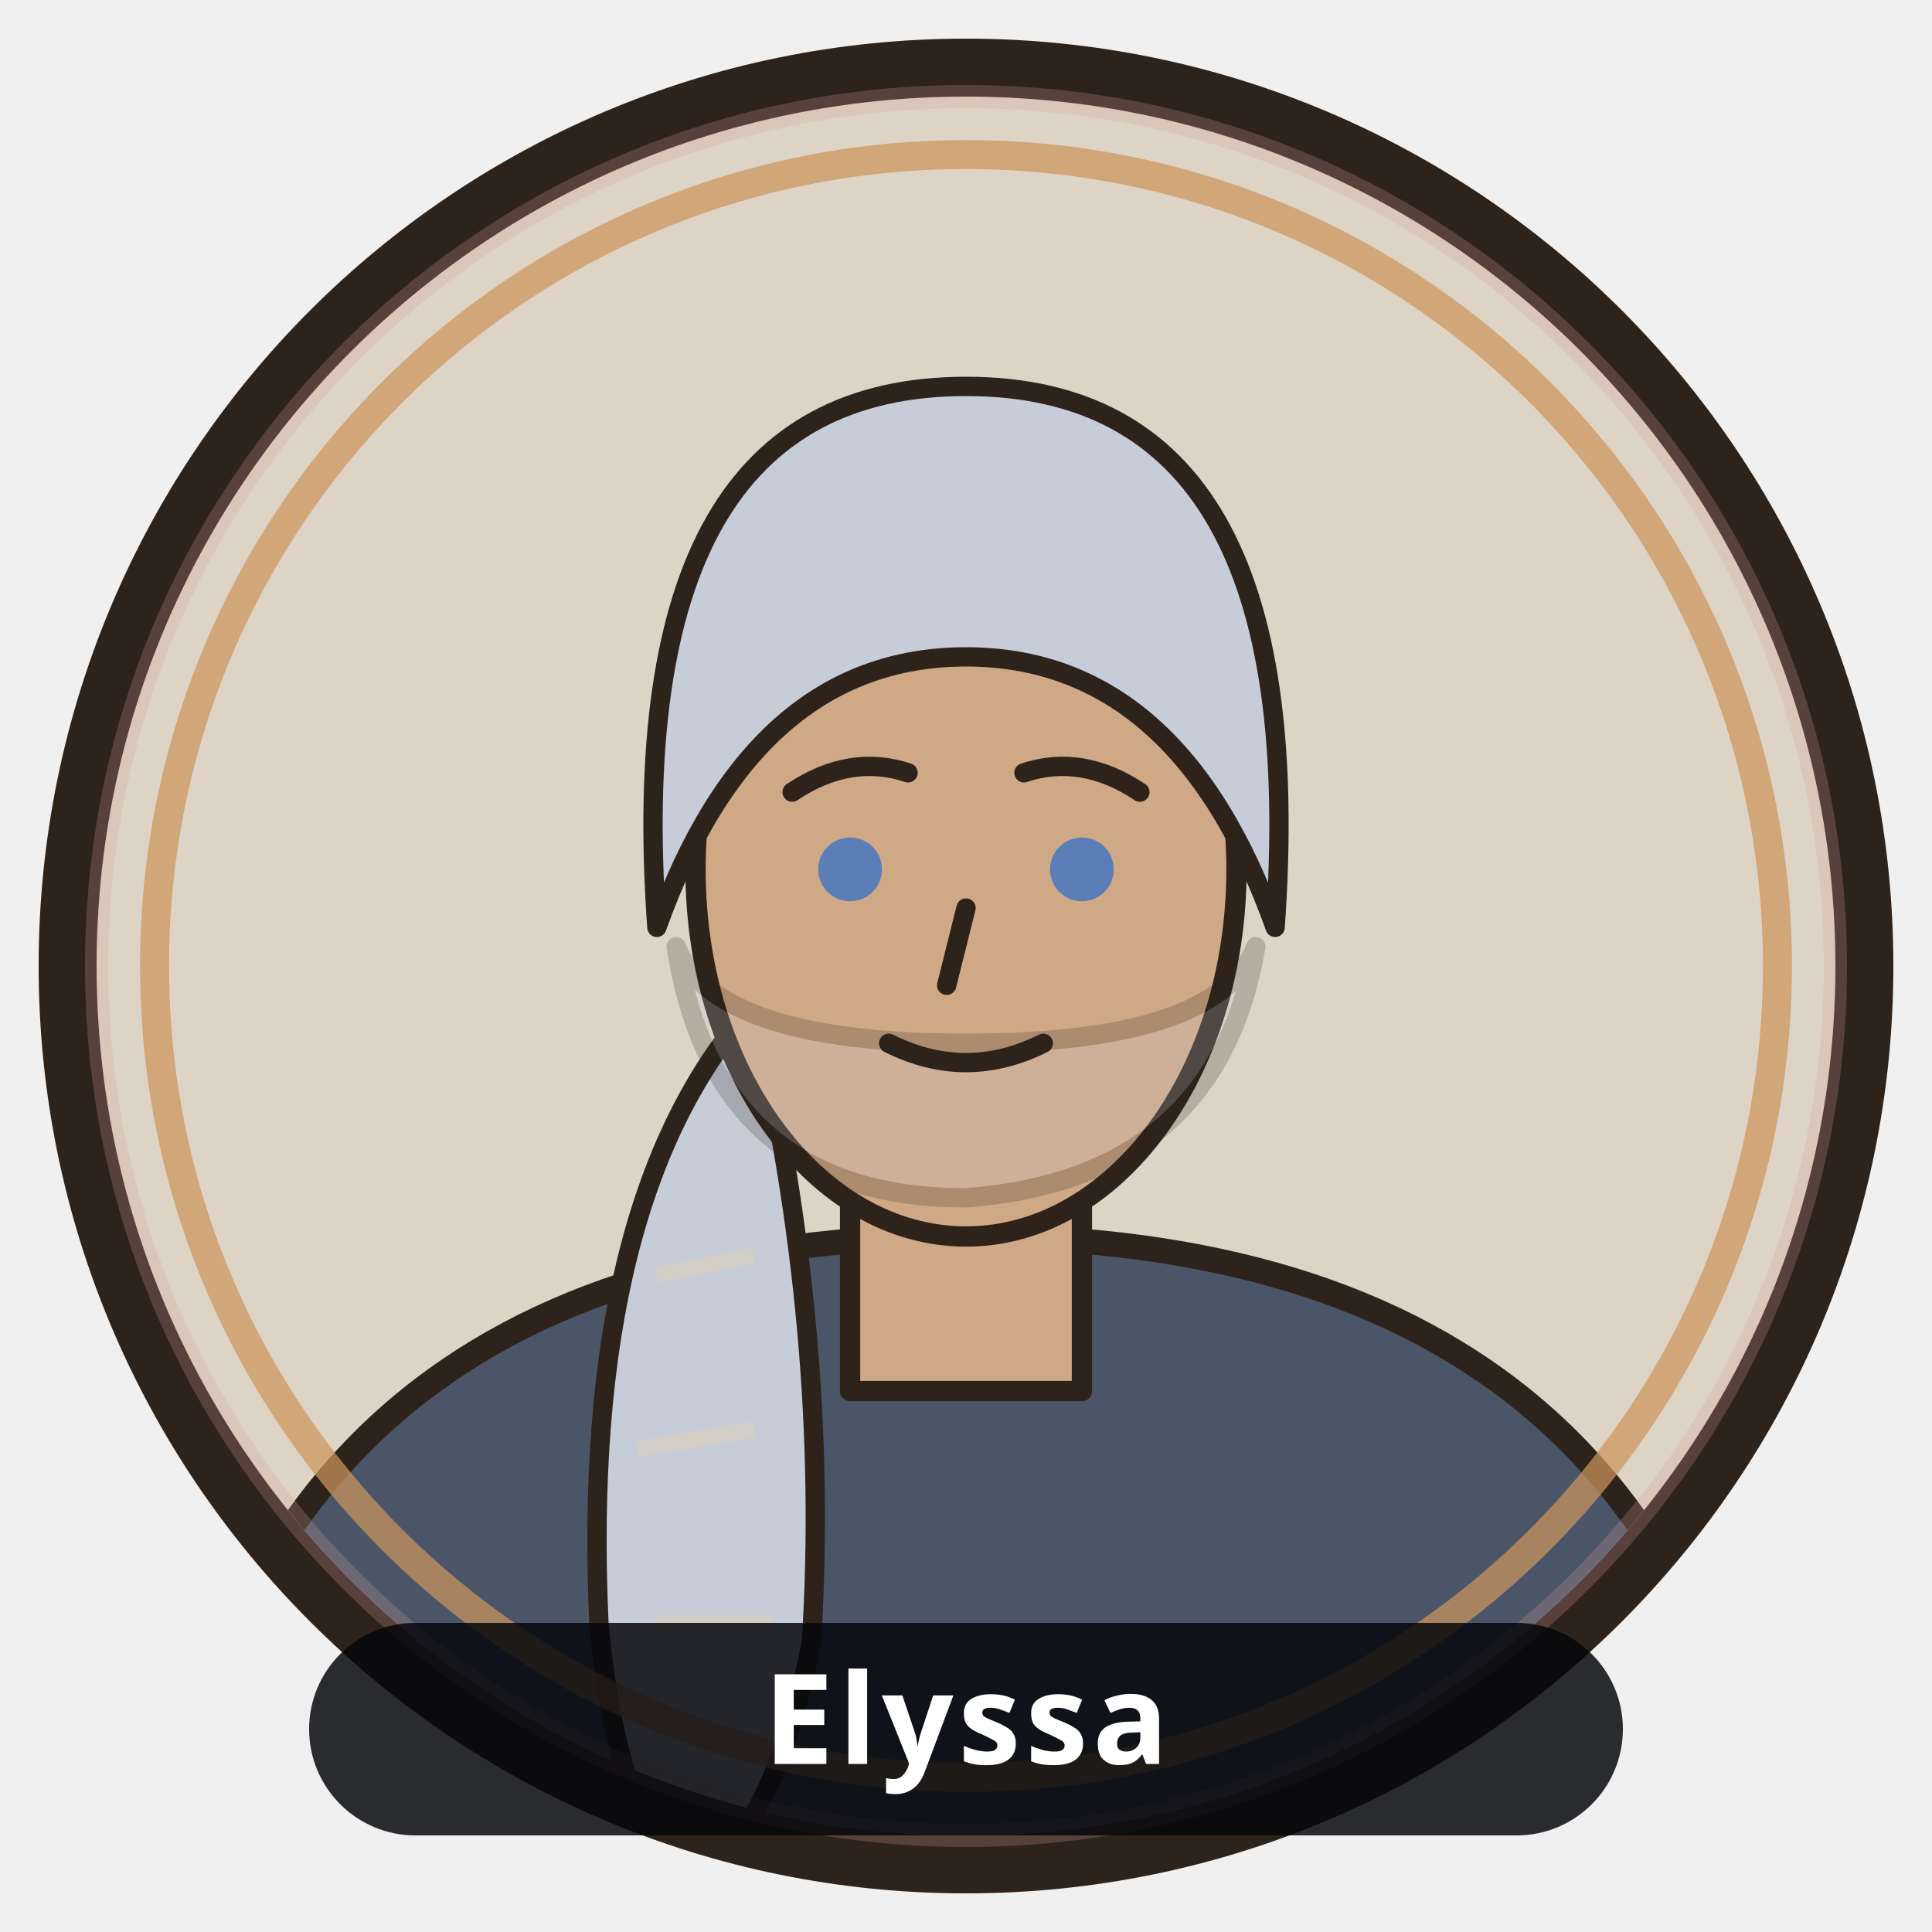
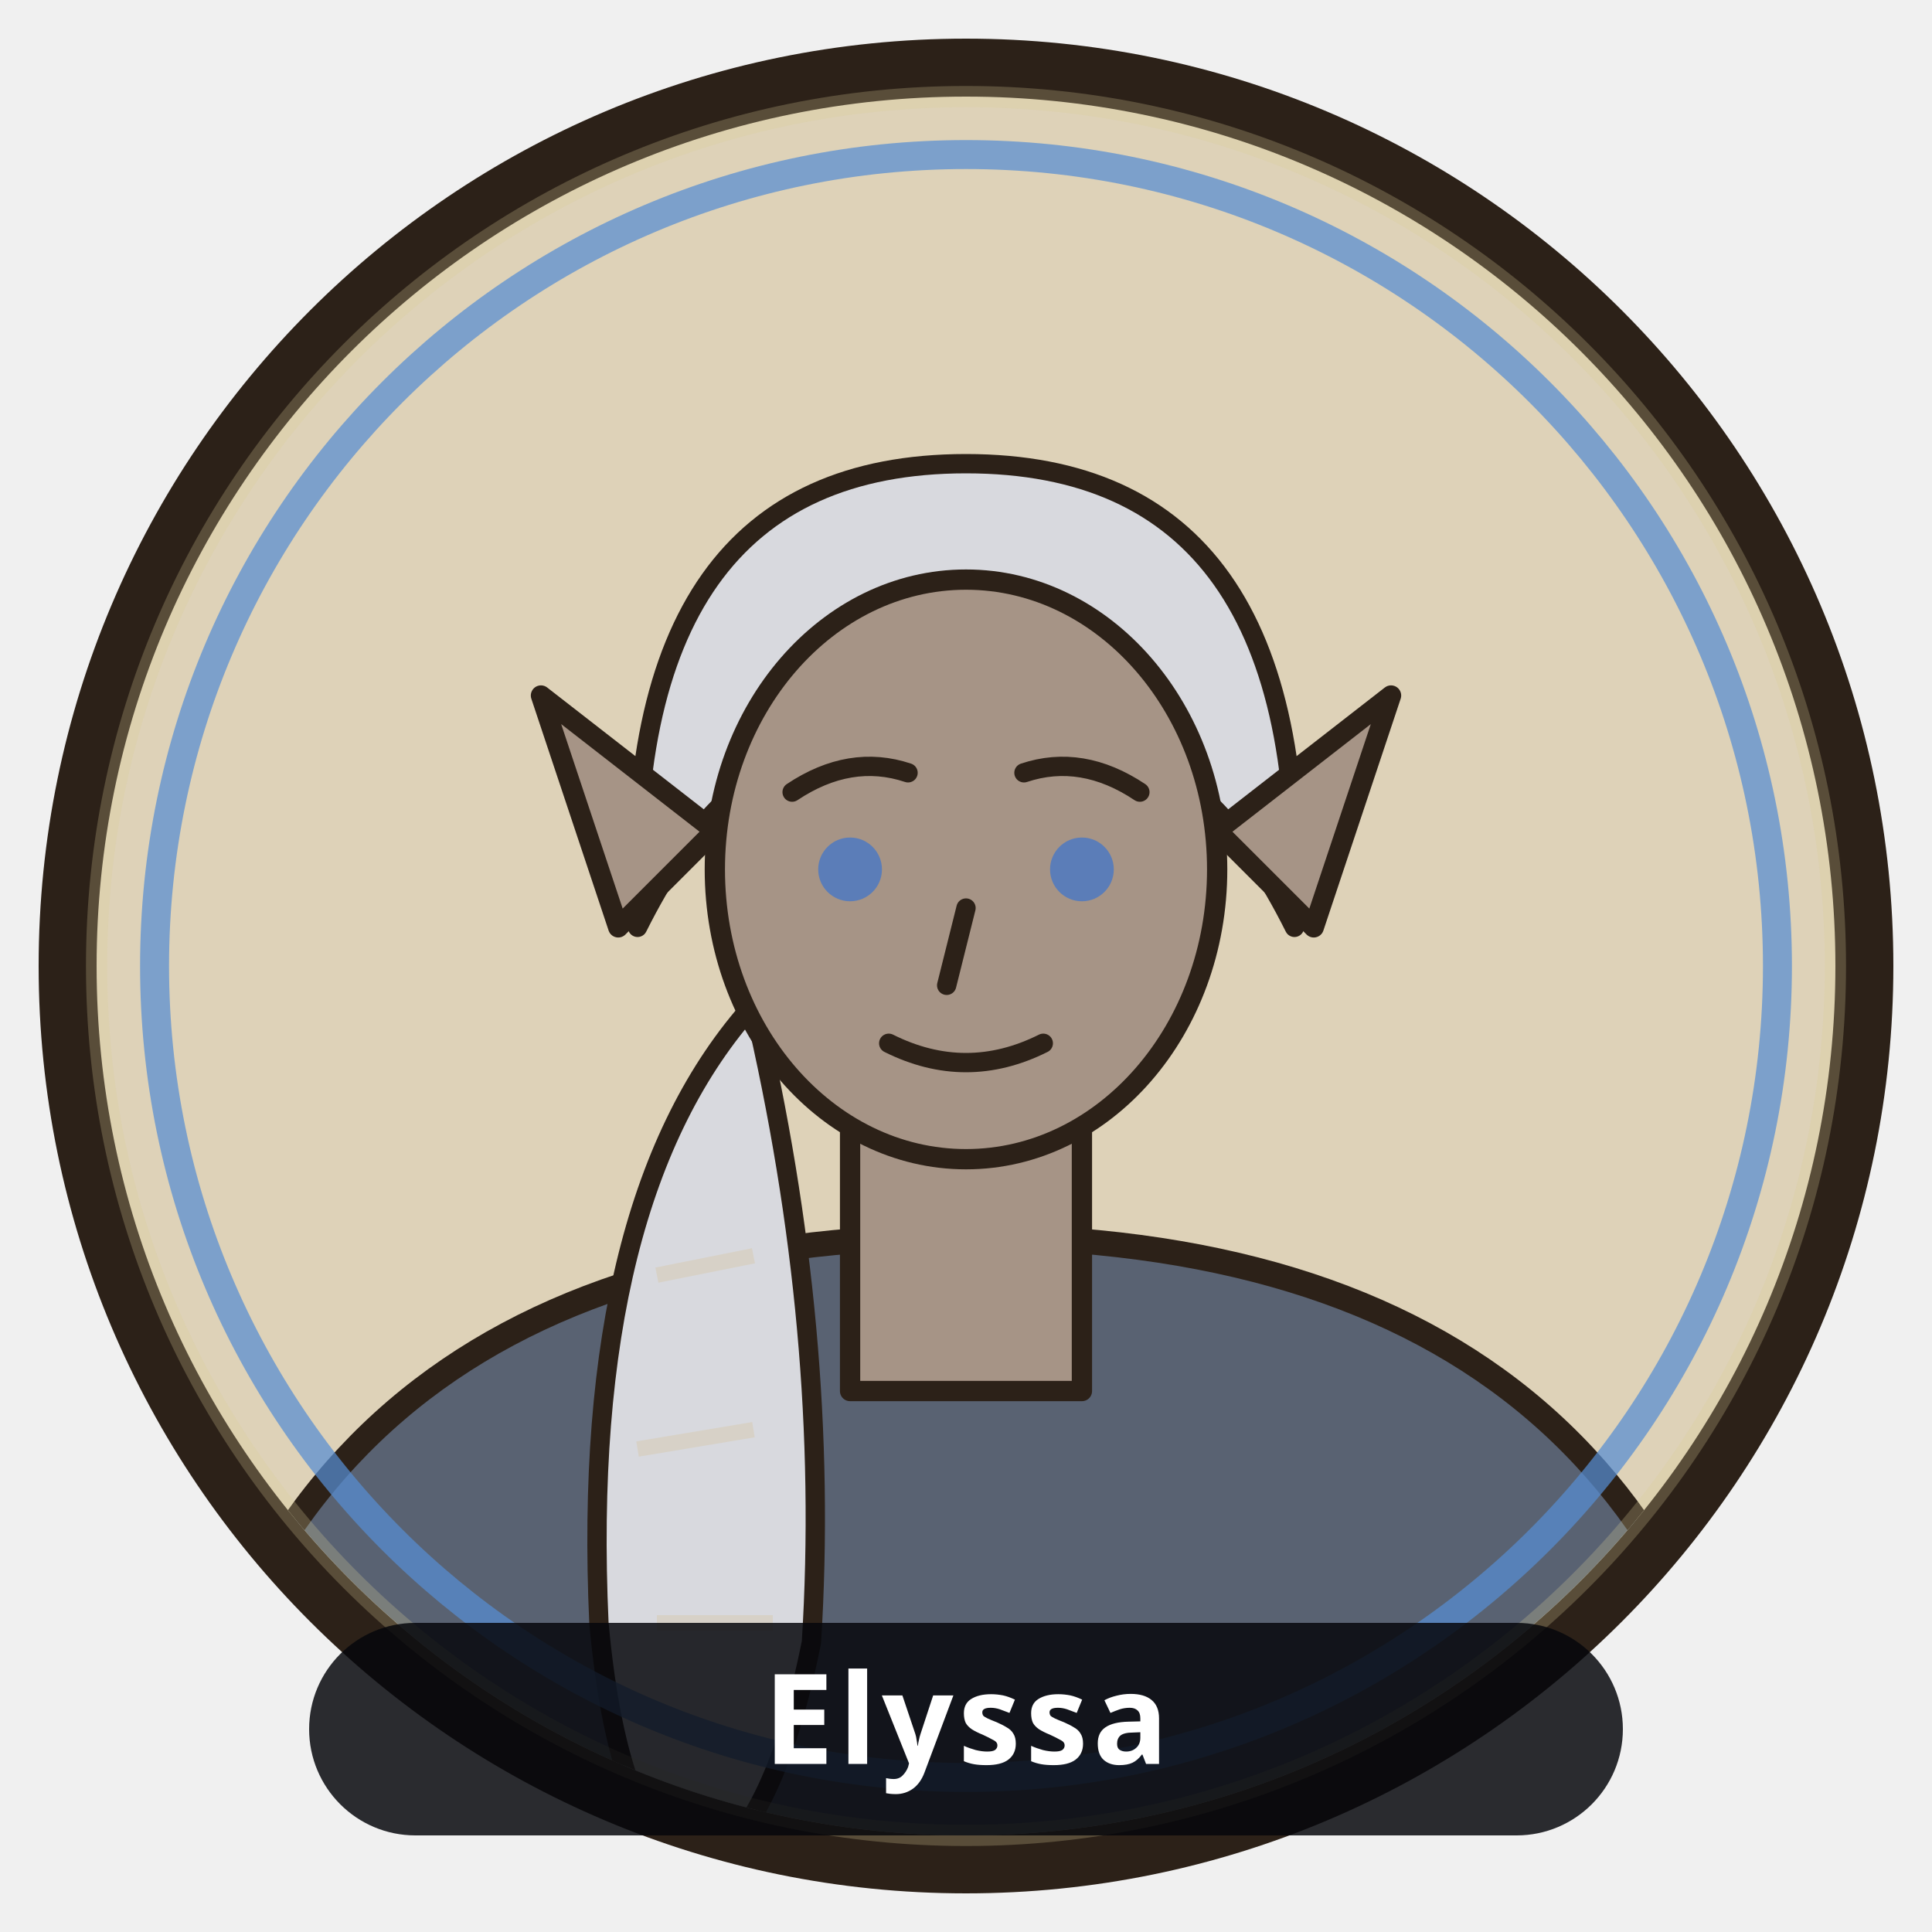
- <svg xmlns="http://www.w3.org/2000/svg" viewBox="0 0 100 100">
+ <svg xmlns="http://www.w3.org/2000/svg" viewBox="0 0 100 100" role="img" aria-label="elyssa token">
  <style>
- .ring{fill:#ddd4c6;stroke:#2d231b;stroke-width:3;}
- .gold{fill:none;stroke:hsl(30 52% 58%);stroke-width:1.5;opacity:.72;}
- .cloak{fill:#4a5568;stroke:#2d231b;stroke-width:1.3;stroke-linejoin:round;}
- .skin{fill:#cfa886;stroke:#2d231b;stroke-width:1.05;stroke-linejoin:round;}
- .hair{fill:#c7cdd8;stroke:#2d231b;stroke-width:1;stroke-linejoin:round;}
- .ln{fill:none;stroke:#2d231b;stroke-width:1;stroke-linecap:round;}
+ .ring{fill:#ded2b8;stroke:#2c2118;stroke-width:3;}
+ .gold{fill:none;stroke:hsl(213 58% 58%);stroke-width:1.5;opacity:.72;}
+ .cloak{fill:#596272;stroke:#2c2118;stroke-width:1.3;stroke-linejoin:round;}
+ .skin{fill:#a69486;stroke:#2c2118;stroke-width:1.05;stroke-linejoin:round;}
+ .hair{fill:#d8d9de;stroke:#2c2118;stroke-width:1;stroke-linejoin:round;}
+ .ln{fill:none;stroke:#2c2118;stroke-width:1;stroke-linecap:round;}
.hl{fill:none;stroke:#d7d0c2;stroke-width:.8;opacity:.84;}
.eye{fill:#5b7db8;}
</style>
  <circle class="ring" cx="50" cy="50" r="46.5" />
  <clipPath id="t">
    <circle cx="50" cy="50" r="45" />
  </clipPath>
  <g clip-path="url(#t)">
    <path class="cloak" d="M8,100 q4,-36 42,-36 q38,0 42,36 Z" />
    <rect class="skin" x="44" y="58" width="12" height="14" />
    <path class="hair" d="M39,52 q-9,10 -8,32 q1,11 5,13 q4,-2 6,-12 q1,-16 -3,-33 Z" />
    <line class="hl" x1="34" y1="66" x2="39" y2="65" />
    <line class="hl" x1="33" y1="75" x2="39" y2="74" />
    <line class="hl" x1="34" y1="84" x2="40" y2="84" />
-     <ellipse class="skin" cx="50" cy="45" rx="14" ry="19" />
-     <path class="hair" d="M34,48 q-2,-28 16,-28 q18,0 16,28 q-5,-14 -16,-14 q-11,0 -16,14 Z" />
-     <path class="hair" d="M35,49 q2,13 15,13 q13,-1 15,-13 q-2,5 -15,5 q-13,0 -15,-5 Z" opacity=".22" />
+     <path class="hair" d="M33,48 q-1,-24 17,-24 q18,0 17,24 q-4,-8 -9,-9 q-2,4 -8,4 q-6,0 -8,-4 q-5,1 -9,9 Z" />
+     <ellipse class="skin" cx="50" cy="45" rx="13" ry="15" />
+     <path class="skin" d="M63,43 l9,-7 -4,12 Z" />
+     <path class="skin" d="M37,43 l-9,-7 4,12 Z" />
    <circle class="eye" cx="44" cy="45" r="1.65" />
    <circle class="eye" cx="56" cy="45" r="1.65" />
    <path class="ln" d="M41,41 q3,-2 6,-1 M53,40 q3,-1 6,1" stroke-width=".9" />
    <line class="ln" x1="50" y1="47" x2="49" y2="51" stroke-width=".8" />
    <path class="ln" d="M46,54 q4,2 8,0" stroke-width=".92" />
  </g>
  <circle class="gold" cx="50" cy="50" r="42" />
-   <circle cx="50" cy="50" r="45" fill="none" stroke="hsl(4 42% 72%)" stroke-opacity=".25" stroke-width="1.2" />
+   <circle cx="50" cy="50" r="45" fill="none" stroke="hsl(50 44% 72%)" stroke-opacity=".26" stroke-width="1.1" />
  <rect x="16" y="84" width="68" height="11" rx="5.5" fill="#05070b" fill-opacity="0.84" />
  <text x="50" y="91.3" text-anchor="middle" font-family="Verdana, sans-serif" font-size="6.5" font-weight="700" letter-spacing="0.25" fill="#ffffff">Elyssa</text>
</svg>
